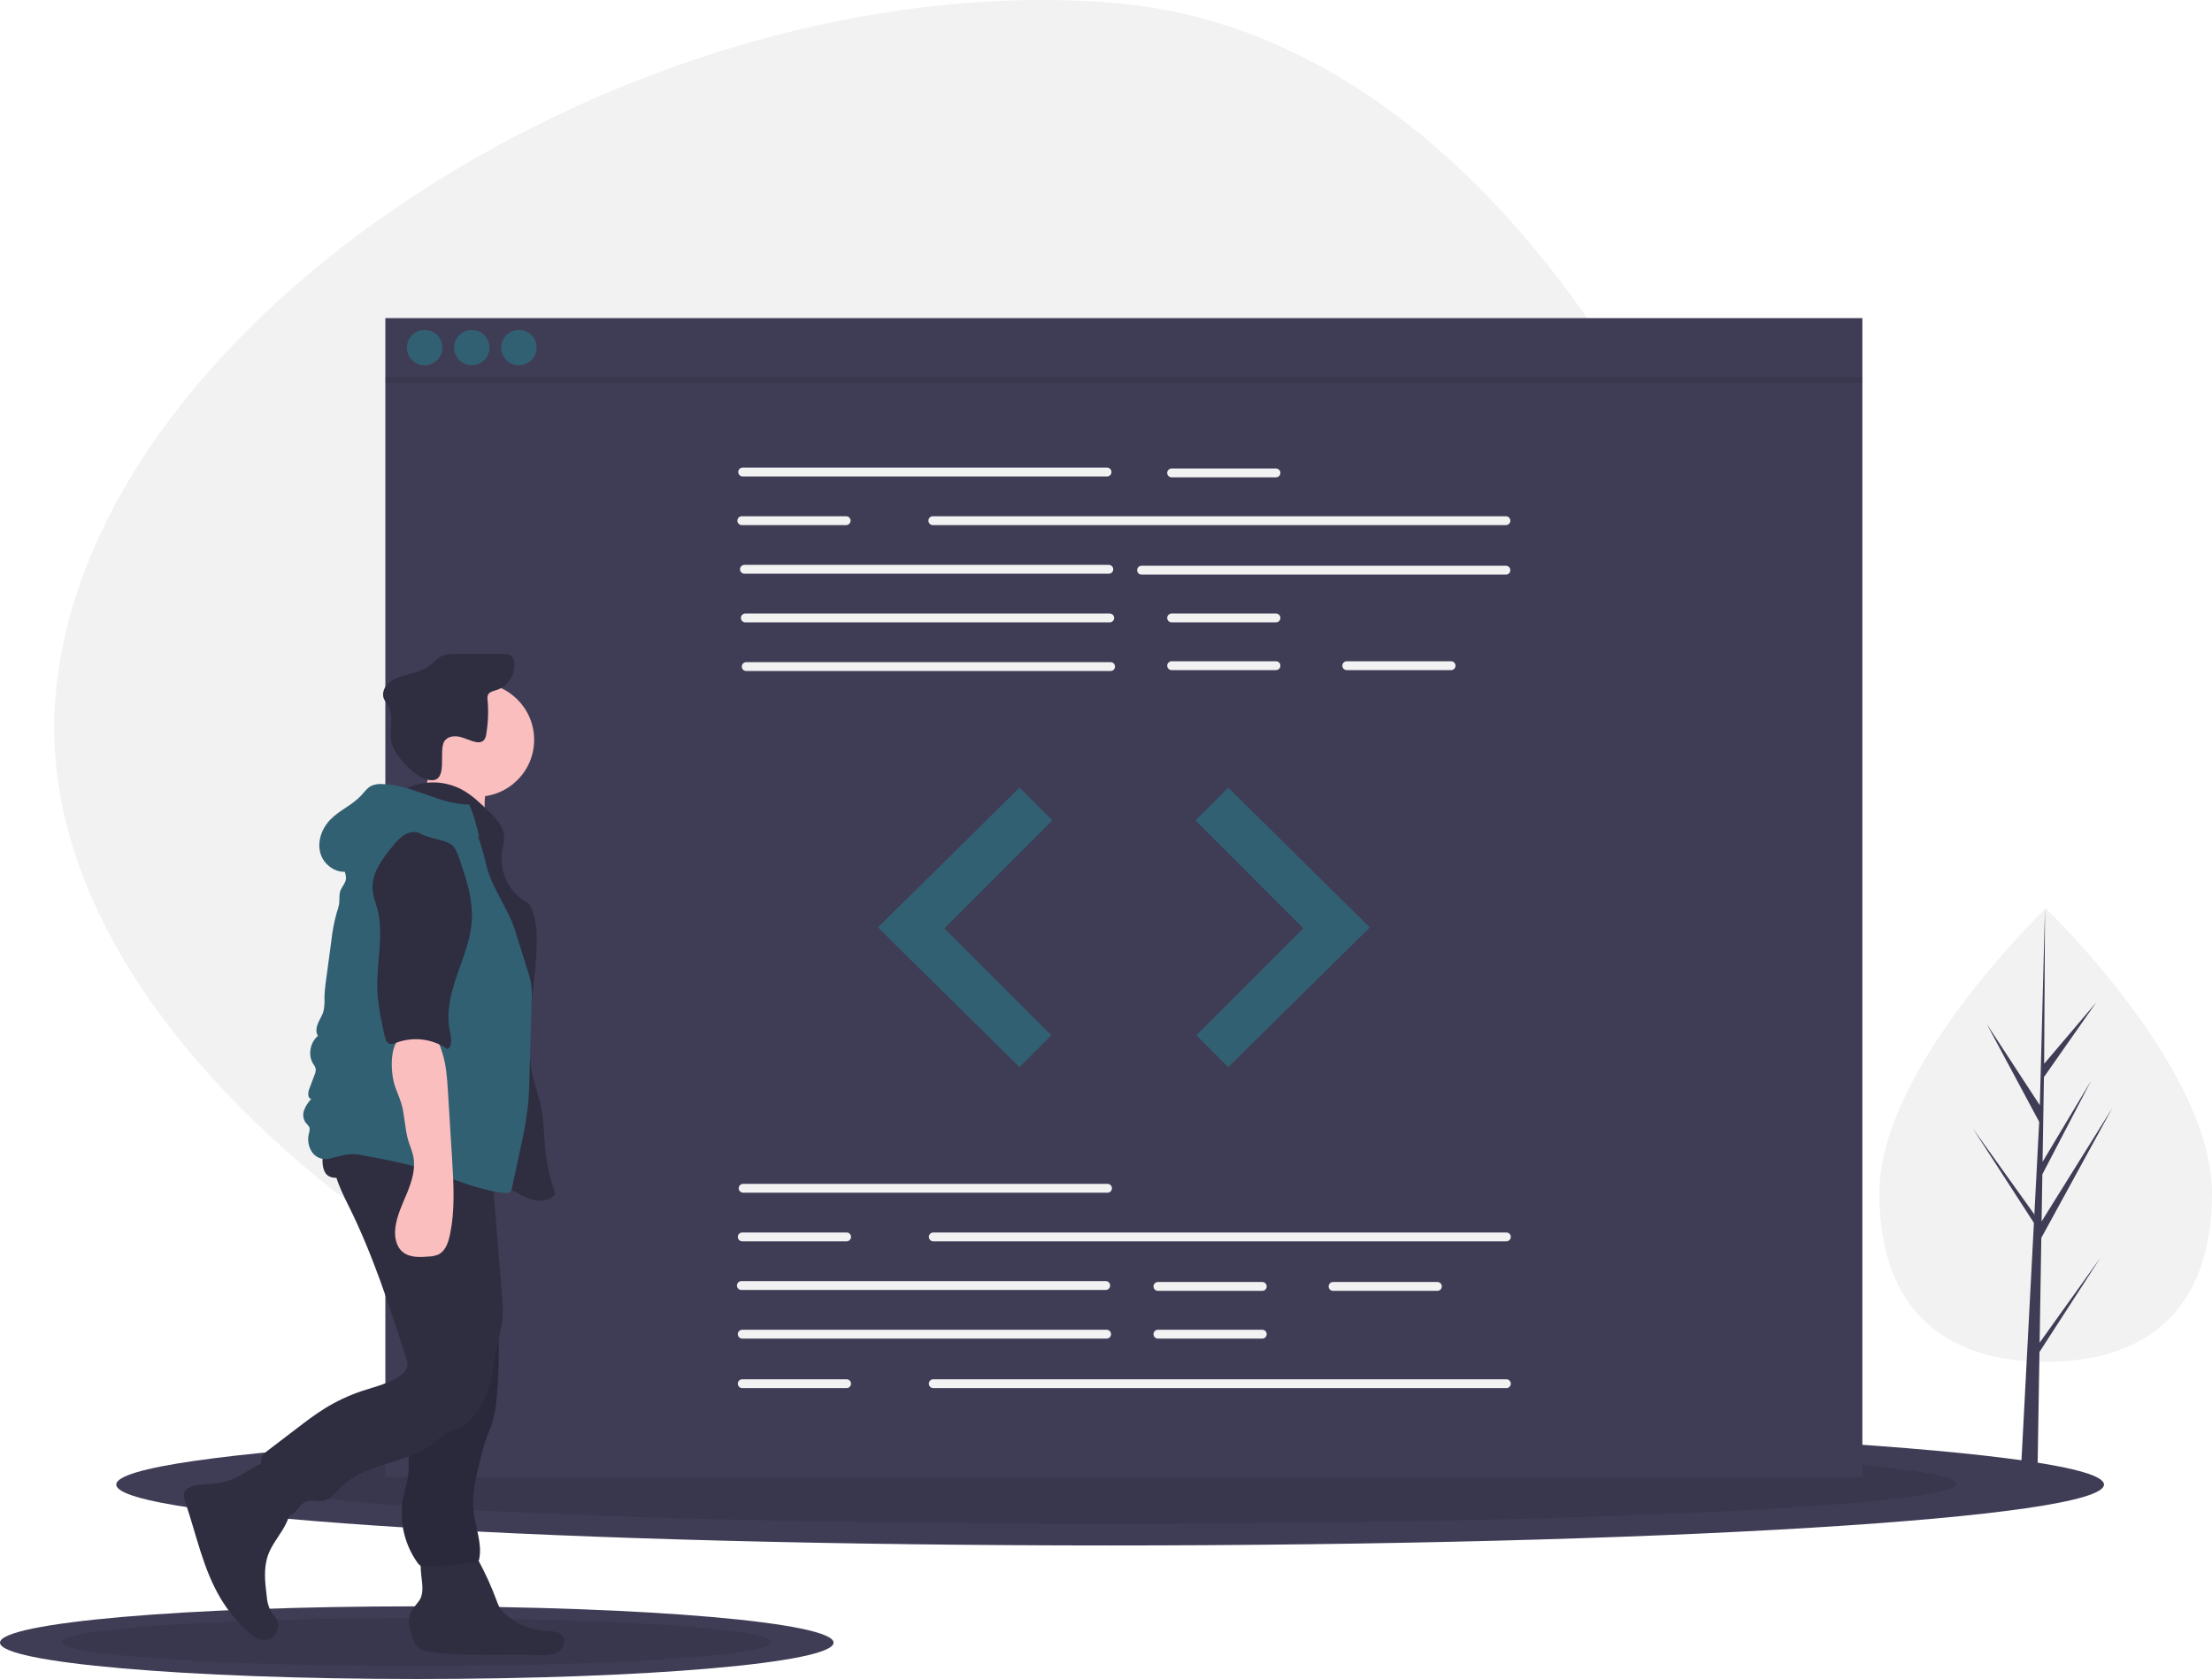
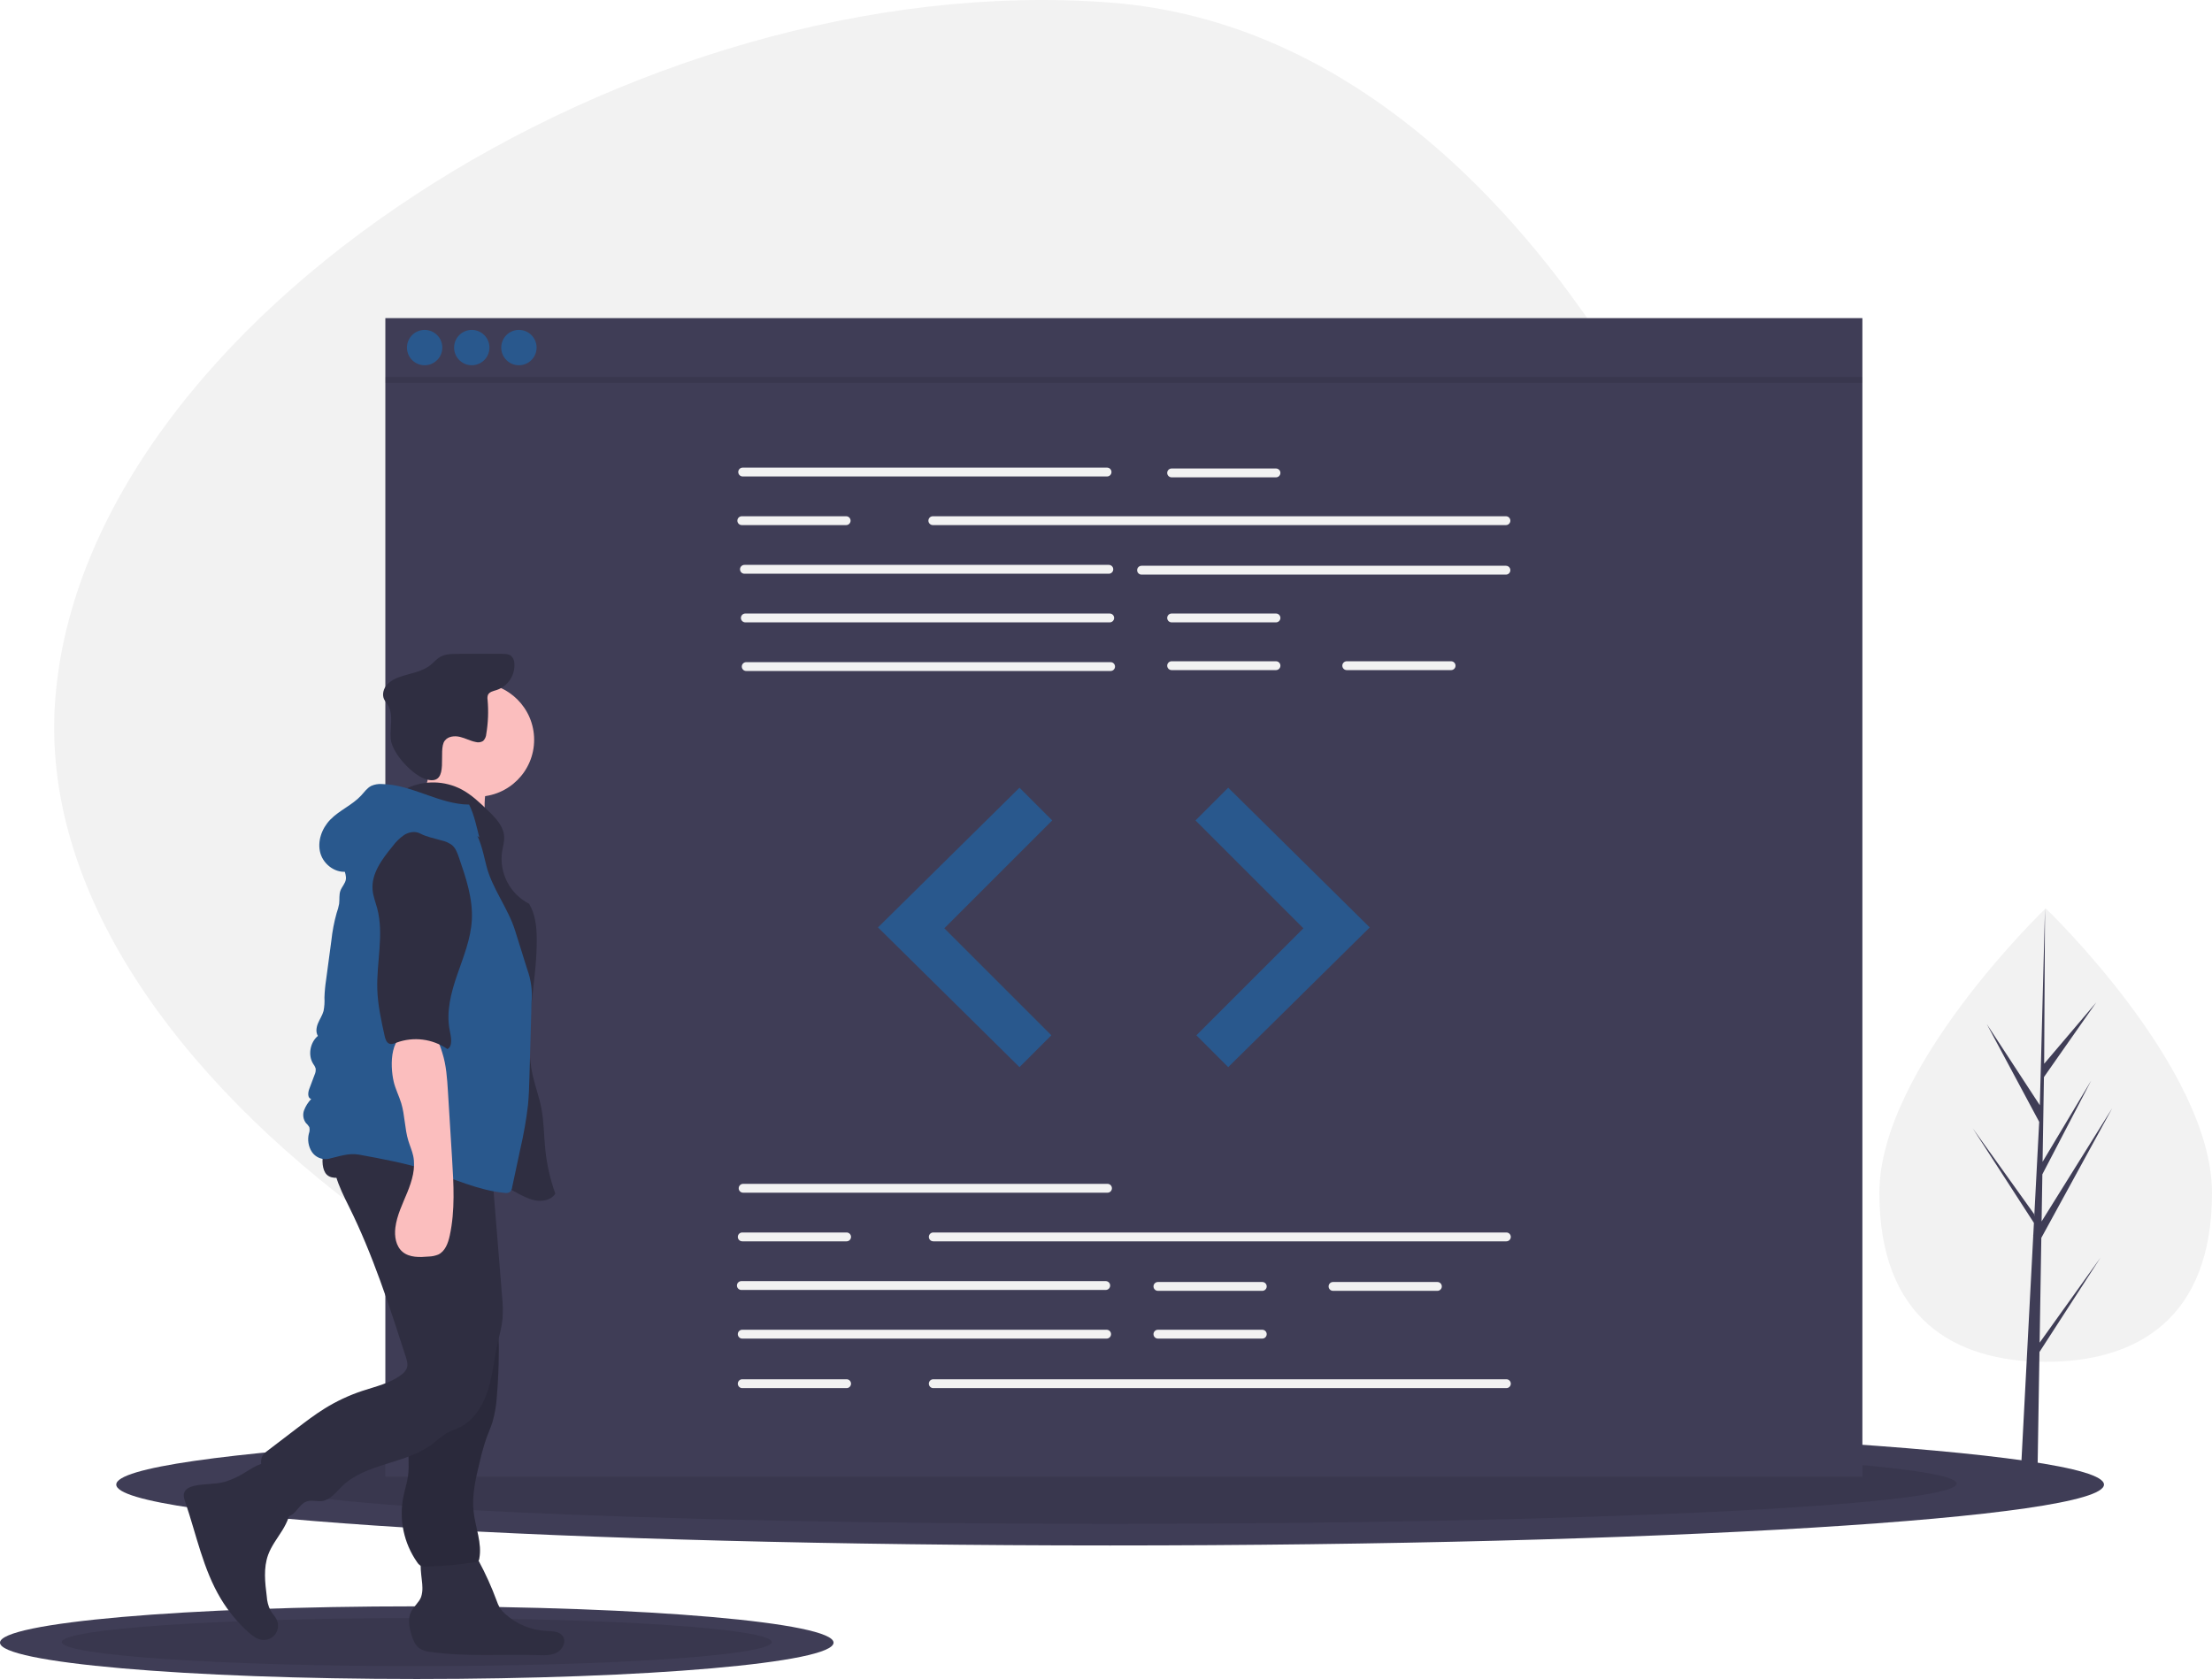
<svg xmlns="http://www.w3.org/2000/svg" id="a594ac37-6d44-4297-8862-1cbd9c01c0b7" data-name="Layer 1" width="1126.194" height="855" viewBox="0 0 1126.194 855">
  <path d="M581.768,778.438C339.369,759.991,50.297,572.172,65.014,378.781S359.7,5.358,602.099,23.805,984.031,403.667,969.314,597.058,824.166,796.885,581.768,778.438Z" transform="translate(-36.90323 -22.5)" fill="#f2f2f2" />
  <ellipse cx="565.194" cy="756" rx="506" ry="31" fill="#3f3d56" />
  <ellipse cx="565.194" cy="755.5" rx="431" ry="20.5" opacity="0.1" />
  <ellipse cx="212.194" cy="836.5" rx="212.194" ry="18.5" fill="#3f3d56" />
  <ellipse cx="212.194" cy="836.202" rx="180.742" ry="12.234" opacity="0.1" />
  <rect x="196.194" y="162" width="752" height="590" fill="#3f3d56" />
  <path d="M600.541,265.129H415.024a2.251,2.251,0,1,1,0-4.503H600.541a2.251,2.251,0,0,1,0,4.503Z" transform="translate(-36.90323 -22.5)" fill="#f2f2f2" />
  <path d="M803.62,289.895H511.835a2.251,2.251,0,0,1,0-4.503H803.62a2.251,2.251,0,1,1,0,4.503Z" transform="translate(-36.90323 -22.5)" fill="#f2f2f2" />
  <path d="M601.442,314.661H415.924a2.251,2.251,0,1,1,0-4.503H601.442a2.251,2.251,0,1,1,0,4.503Z" transform="translate(-36.90323 -22.5)" fill="#f2f2f2" />
  <path d="M803.62,315.111H618.102a2.251,2.251,0,0,1,0-4.503H803.62a2.251,2.251,0,1,1,0,4.503Z" transform="translate(-36.90323 -22.5)" fill="#f2f2f2" />
  <path d="M601.892,339.426H416.374a2.251,2.251,0,0,1,0-4.503H601.892a2.251,2.251,0,1,1,0,4.503Z" transform="translate(-36.90323 -22.5)" fill="#f2f2f2" />
  <path d="M602.342,364.192H416.825a2.251,2.251,0,0,1,0-4.503H602.342a2.251,2.251,0,1,1,0,4.503Z" transform="translate(-36.90323 -22.5)" fill="#f2f2f2" />
  <path d="M686.546,265.579H633.412a2.251,2.251,0,0,1,0-4.503h53.134a2.251,2.251,0,1,1,0,4.503Z" transform="translate(-36.90323 -22.5)" fill="#f2f2f2" />
  <path d="M686.546,339.426H633.412a2.251,2.251,0,0,1,0-4.503h53.134a2.251,2.251,0,1,1,0,4.503Z" transform="translate(-36.90323 -22.5)" fill="#f2f2f2" />
  <path d="M686.546,363.742H633.412a2.251,2.251,0,1,1,0-4.503h53.134a2.251,2.251,0,1,1,0,4.503Z" transform="translate(-36.90323 -22.5)" fill="#f2f2f2" />
  <path d="M775.702,363.742H722.569a2.251,2.251,0,0,1,0-4.503h53.134a2.251,2.251,0,1,1,0,4.503Z" transform="translate(-36.90323 -22.5)" fill="#f2f2f2" />
  <path d="M467.707,289.895H414.573a2.251,2.251,0,0,1,0-4.503h53.134a2.251,2.251,0,0,1,0,4.503Z" transform="translate(-36.90323 -22.5)" fill="#f2f2f2" />
  <path d="M600.766,629.861H415.249a2.251,2.251,0,0,1,0-4.503H600.766a2.251,2.251,0,0,1,0,4.503Z" transform="translate(-36.90323 -22.5)" fill="#f2f2f2" />
  <path d="M599.866,679.392H414.348a2.251,2.251,0,1,1,0-4.503H599.866a2.251,2.251,0,0,1,0,4.503Z" transform="translate(-36.90323 -22.5)" fill="#f2f2f2" />
  <path d="M600.316,704.158H414.798a2.251,2.251,0,1,1,0-4.503H600.316a2.251,2.251,0,1,1,0,4.503Z" transform="translate(-36.90323 -22.5)" fill="#f2f2f2" />
  <path d="M679.566,679.842H626.433a2.251,2.251,0,0,1,0-4.503h53.134a2.251,2.251,0,0,1,0,4.503Z" transform="translate(-36.90323 -22.5)" fill="#f2f2f2" />
  <path d="M679.566,704.158H626.433a2.251,2.251,0,0,1,0-4.503h53.134a2.251,2.251,0,1,1,0,4.503Z" transform="translate(-36.90323 -22.5)" fill="#f2f2f2" />
  <path d="M768.723,679.842H715.589a2.251,2.251,0,1,1,0-4.503h53.134a2.251,2.251,0,0,1,0,4.503Z" transform="translate(-36.90323 -22.5)" fill="#f2f2f2" />
  <path d="M803.845,654.626H512.06a2.251,2.251,0,0,1,0-4.503H803.845a2.251,2.251,0,0,1,0,4.503Z" transform="translate(-36.90323 -22.5)" fill="#f2f2f2" />
  <path d="M467.932,654.626H414.798a2.251,2.251,0,0,1,0-4.503H467.932a2.251,2.251,0,0,1,0,4.503Z" transform="translate(-36.90323 -22.5)" fill="#f2f2f2" />
  <path d="M803.845,729.374H512.06a2.251,2.251,0,1,1,0-4.503H803.845a2.251,2.251,0,0,1,0,4.503Z" transform="translate(-36.90323 -22.5)" fill="#f2f2f2" />
  <path d="M467.932,729.374H414.798a2.251,2.251,0,1,1,0-4.503H467.932a2.251,2.251,0,1,1,0,4.503Z" transform="translate(-36.90323 -22.5)" fill="#f2f2f2" />
-   <polygon points="519.06 401.13 447.014 472.275 519.06 543.42 535.27 527.21 480.786 472.725 535.72 417.79 519.06 401.13" fill="#326073" />
-   <polygon points="625.327 401.13 697.373 472.275 625.327 543.42 609.117 527.21 663.602 472.725 608.667 417.79 625.327 401.13" fill="#326073" />
-   <circle cx="216.194" cy="177" r="9" fill="#326073" />
-   <circle cx="240.194" cy="177" r="9" fill="#326073" />
-   <circle cx="264.194" cy="177" r="9" fill="#326073" />
+   <polygon points="519.06 401.13 447.014 472.275 519.06 543.42 535.27 527.21 480.786 472.725 535.72 417.79 519.06 401.13" fill="#29588d" />
+   <polygon points="625.327 401.13 697.373 472.275 625.327 543.42 609.117 527.21 663.602 472.725 608.667 417.79 625.327 401.13" fill="#29588d" />
+   <circle cx="216.194" cy="177" r="9" fill="#29588d" />
+   <circle cx="240.194" cy="177" r="9" fill="#29588d" />
+   <circle cx="264.194" cy="177" r="9" fill="#29588d" />
  <rect x="196.194" y="192" width="752" height="3" opacity="0.1" />
  <path d="M1163.097,629.954c0,63.771-37.911,86.038-84.676,86.038s-84.676-22.266-84.676-86.038,84.676-144.898,84.676-144.898S1163.097,566.182,1163.097,629.954Z" transform="translate(-36.90323 -22.5)" fill="#f2f2f2" />
  <polygon points="1038.433 683.736 1039.3 630.365 1075.391 564.338 1039.436 621.993 1039.826 597.995 1064.699 550.226 1039.929 591.645 1039.929 591.645 1040.63 548.484 1067.265 510.453 1040.74 541.697 1041.178 462.556 1038.425 567.325 1038.651 563.003 1011.571 521.552 1038.217 571.3 1035.694 619.503 1035.619 618.223 1004.4 574.602 1035.524 622.743 1035.209 628.771 1035.152 628.862 1035.178 629.357 1028.776 751.653 1037.329 751.653 1038.355 688.485 1069.404 640.461 1038.433 683.736" fill="#3f3d56" />
  <path d="M159.525,773.591a43.126,43.126,0,0,1-8.178,3.503c-5.079,1.387-10.507.878-15.637,2.063-2.1.485-4.386,1.499-5.054,3.549-.49,1.503.043,3.127.553,4.623,5.669,16.62,9.085,34.266,18.125,49.321a74.641,74.641,0,0,0,13.993,16.988c2.055,1.852,4.384,3.664,7.135,3.955a7.248,7.248,0,0,0,7.371-10.182c-.811-1.801-2.317-3.196-3.289-4.916a18.757,18.757,0,0,1-1.819-6.991c-.893-7.108-1.754-14.538.709-21.265,1.652-4.512,4.682-8.359,7.206-12.447s4.622-8.772,4.06-13.544c-.383-3.257-1.972-6.237-3.65-9.054-1.681-2.823-5.005-10.408-8.383-11.35C169.16,766.864,162.583,772.024,159.525,773.591Z" transform="translate(-36.90323 -22.5)" fill="#2f2e41" />
  <path d="M251.96,831a14.019,14.019,0,0,1-.663,4.745c-1.058,2.793-3.681,4.706-5.036,7.367-1.885,3.701-1.031,8.174.218,12.135.783,2.483,1.81,5.067,3.912,6.603a12.893,12.893,0,0,0,5.954,1.907c18.036,2.496,36.358,1.064,54.559,1.587,3.317.095,6.829.211,9.725-1.41s4.686-5.697,2.717-8.368c-1.769-2.399-5.265-2.376-8.242-2.518a33.912,33.912,0,0,1-20.913-8.615,15.112,15.112,0,0,1-2.933-3.377,20.753,20.753,0,0,1-1.534-3.518,156.799,156.799,0,0,0-9.084-20.119c-.979-1.815-2.087-3.705-3.906-4.676a10.323,10.323,0,0,0-4.239-.926c-4.536-.294-16.283-1.838-19.791,1.69C249.461,816.768,252.032,826.86,251.96,831Z" transform="translate(-36.90323 -22.5)" fill="#2f2e41" />
  <circle cx="242.971" cy="376.72" r="28.975" fill="#fbbebe" />
  <path d="M253.709,423.146c-1.723,4.614-4.647,8.947-8.9,11.43l40.075,8.175a42.453,42.453,0,0,1-.562-17.869,10.3,10.3,0,0,0,.24-4.409c-.754-2.907-4.026-4.307-6.955-4.974-7.314-1.667-13.782-2.561-20.579-5.792C254.95,413.263,255.241,419.045,253.709,423.146Z" transform="translate(-36.90323 -22.5)" fill="#fbbebe" />
  <path d="M244.474,423.727a31.338,31.338,0,0,1,27.313.714c5.138,2.707,9.392,6.794,13.572,10.826,3.853,3.717,7.962,7.972,8.236,13.319.132,2.59-.676,5.123-1.084,7.684a25.766,25.766,0,0,0,13.78,26.469c3.184,5.303,3.841,11.729,3.889,17.914.185,23.436-7.209,47.161-1.93,69.995,1.239,5.361,3.162,10.554,4.232,15.951,1.387,6.991,1.318,14.18,2.044,21.27a95.266,95.266,0,0,0,5.113,22.495c-1.744,2.774-5.374,3.837-8.642,3.613s-6.325-1.643-9.242-3.136c-14.123-7.227-27.059-16.757-41.687-22.9-9.678-4.064-19.987-6.595-29.376-11.288s-18.12-12.142-20.99-22.238c-1.241-4.365-1.318-8.965-1.385-13.503-.285-19.114-.55-38.436,3.61-57.094,3.669-16.454,10.741-32.194,12.284-48.981.502-5.464.513-11.314,3.566-15.873C232.091,432.52,241.409,430.851,244.474,423.727Z" transform="translate(-36.90323 -22.5)" fill="#2f2e41" />
  <path d="M263.395,399.629c1.707-2.227,5-2.531,7.728-1.872s5.243,2.064,7.997,2.599a4.675,4.675,0,0,0,3.743-.526,5.444,5.444,0,0,0,1.615-3.57,68.163,68.163,0,0,0,.671-17.38,5.147,5.147,0,0,1,.159-2.437c.682-1.643,2.763-2.035,4.462-2.562a13.316,13.316,0,0,0,9.013-13.633,5.421,5.421,0,0,0-1.657-3.741c-1.175-.958-2.82-1.016-4.336-1.029q-11.683-.094-23.367.006c-2.883.025-5.91.096-8.409,1.533-1.848,1.063-3.222,2.773-4.88,4.112-4.326,3.491-10.178,4.201-15.441,5.991a15.308,15.308,0,0,0-6.768,4.036c-1.75,2-2.592,4.973-1.493,7.393a26.252,26.252,0,0,0,1.887,2.904c3.105,4.964,1.038,11.403,1.501,17.24.579,7.288,11.365,19.112,18.679,20.836C266.308,422.311,259.486,404.414,263.395,399.629Z" transform="translate(-36.90323 -22.5)" fill="#2f2e41" />
  <path d="M247.037,719.183c.745,5.322,1.701,10.662,1.445,16.029-.357,7.494-3.059,14.714-3.559,22.199-.373,5.591.49,11.242-.287,16.791-.497,3.553-1.656,6.978-2.373,10.494a43.395,43.395,0,0,0,6.973,33.265,5.448,5.448,0,0,0,2.023,1.961,5.714,5.714,0,0,0,2.508.332,179.947,179.947,0,0,0,25.17-2.287,2.414,2.414,0,0,0,1.616-.713,2.266,2.266,0,0,0,.351-.954c1.544-7.936-1.977-15.893-2.872-23.928-.956-8.58,1.103-17.177,3.146-25.565a113.548,113.548,0,0,1,3.467-12.228c.988-2.697,2.181-5.321,3.037-8.063a61.46,61.46,0,0,0,2.202-13.203q.892-10.575.945-21.199a88.958,88.958,0,0,0-1.665-20.01c-1.878-8.338-5.724-16.081-9.536-23.73a15.029,15.029,0,0,0-5.618,2.67,125.38,125.38,0,0,1-15.35,8.481c-3.567,1.657-10.522,2.833-12.786,6.286-2.232,3.405-.792,10.351-.621,14.106Q245.694,709.584,247.037,719.183Z" transform="translate(-36.90323 -22.5)" fill="#2f2e41" />
  <path d="M247.037,719.183c.745,5.322,1.701,10.662,1.445,16.029-.357,7.494-3.059,14.714-3.559,22.199-.373,5.591.49,11.242-.287,16.791-.497,3.553-1.656,6.978-2.373,10.494a43.395,43.395,0,0,0,6.973,33.265,5.448,5.448,0,0,0,2.023,1.961,5.714,5.714,0,0,0,2.508.332,179.947,179.947,0,0,0,25.17-2.287,2.414,2.414,0,0,0,1.616-.713,2.266,2.266,0,0,0,.351-.954c1.544-7.936-1.977-15.893-2.872-23.928-.956-8.58,1.103-17.177,3.146-25.565a113.548,113.548,0,0,1,3.467-12.228c.988-2.697,2.181-5.321,3.037-8.063a61.46,61.46,0,0,0,2.202-13.203q.892-10.575.945-21.199a88.958,88.958,0,0,0-1.665-20.01c-1.878-8.338-5.724-16.081-9.536-23.73a15.029,15.029,0,0,0-5.618,2.67,125.38,125.38,0,0,1-15.35,8.481c-3.567,1.657-10.522,2.833-12.786,6.286-2.232,3.405-.792,10.351-.621,14.106Q245.694,709.584,247.037,719.183Z" transform="translate(-36.90323 -22.5)" opacity="0.1" />
  <path d="M207.864,605.518c-3.848,10.359,1.808,21.554,6.722,31.452,12.106,24.386,20.513,50.407,28.874,76.317.626,1.941,1.252,4.058.554,5.974a7.825,7.825,0,0,1-2.822,3.347c-5.765,4.379-13.107,5.939-19.975,8.23a90.184,90.184,0,0,0-18.943,8.88c-4.977,3.084-9.639,6.644-14.292,10.197l-14.812,11.312a9.903,9.903,0,0,0-2.476,2.397c-1.429,2.241-.843,5.167-.132,7.728a131.432,131.432,0,0,0,7.252,19.792,6.911,6.911,0,0,0,2.63,3.447c2.312,1.242,5.14-.405,6.905-2.347s3.292-4.359,5.781-5.193c2.486-.833,5.222.176,7.818-.189,4.199-.589,6.986-4.457,10.013-7.426,12.365-12.131,33.01-11.251,46.612-21.977a59.228,59.228,0,0,1,6.231-4.868c2.3-1.359,4.907-2.105,7.293-3.307,7.257-3.654,11.819-11.209,14.262-18.957s3.141-15.928,4.897-23.861c.908-4.101,2.103-8.158,2.507-12.338a66.094,66.094,0,0,0-.253-11.666L287.604,621.748c-.4-4.943-.8-9.892-1.576-14.791-14.577.521-29.143,1.108-43.728,1.28C230.695,608.374,218.876,609.186,207.864,605.518Z" transform="translate(-36.90323 -22.5)" fill="#2f2e41" />
  <path d="M202.506,619.721c1.977,3.18,6.79,3.114,10.104,1.371s5.889-4.673,9.211-6.401c4.464-2.323,9.746-2.235,14.776-2.093,7.964.225,16.025.464,23.687,2.647,7.925,2.257,15.64,6.603,23.834,5.736,1.426-.151,2.985-.56,3.761-1.766a5.544,5.544,0,0,0,.62-2.836l.268-7.159a6.464,6.464,0,0,0-.57-3.625,6.082,6.082,0,0,0-2.716-2.079c-11.663-5.646-24.965-6.697-37.915-7.141q-9.875-.338-19.757-.278c-5.591.034-12.303-.775-17.739.719C202.774,598.82,198.805,613.769,202.506,619.721Z" transform="translate(-36.90323 -22.5)" fill="#2f2e41" />
-   <path d="M275.742,432.226c-15.282-.135-29.131-10.223-44.412-10.468a11.514,11.514,0,0,0-5.393.93c-2.129,1.073-3.529,3.147-5.147,4.898-4.518,4.893-11.061,7.505-15.703,12.281-4.352,4.478-6.773,11.15-5.055,17.153s8.204,10.608,14.279,9.165A36.801,36.801,0,0,1,228.65,446.706a72.887,72.887,0,0,1,11.205-5.882c6.868-3.112,14.548-6.283,21.718-3.95a30.638,30.638,0,0,1,7.409,4.04l11.954,8.03C279.543,443.45,278.29,437.288,275.742,432.226Z" transform="translate(-36.90323 -22.5)" fill="#326073" />
-   <path d="M212.552,460.874c-2.029,2.532.894,6.2.447,9.413-.297,2.135-2.054,3.765-2.786,5.793-.758,2.1-.356,4.427-.643,6.641a28.489,28.489,0,0,1-1.275,4.73,84.975,84.975,0,0,0-2.686,14.026l-2.675,19.976a75.681,75.681,0,0,0-.846,9.078,27.107,27.107,0,0,1-.452,6.787c-.592,2.183-1.904,4.093-2.786,6.175s-1.291,4.602-.099,6.524c-3.991,3.325-5.178,9.854-2.387,14.235a7.899,7.899,0,0,1,1.23,2.265,5.82,5.82,0,0,1-.542,3.34l-2.705,7.207c-.692,1.845-.911,4.653,1.014,5.074a17.006,17.006,0,0,0-3.651,5.767,6.866,6.866,0,0,0,.972,6.506,8.289,8.289,0,0,1,1.694,2.056,5.473,5.473,0,0,1-.196,3.243,11.906,11.906,0,0,0,1.473,9.333,8.371,8.371,0,0,0,8.418,3.609c5.41-1.22,10.272-3.147,15.728-2.146,11.746,2.155,23.53,4.32,34.906,7.952,12.984,4.145,25.556,10.224,39.126,11.5a3.798,3.798,0,0,0,2.617-.407,3.931,3.931,0,0,0,1.21-2.488q2.097-9.832,4.194-19.665a202.363,202.363,0,0,0,3.855-22.028c.477-4.781.614-9.589.749-14.392l1.081-38.231a38.197,38.197,0,0,0-2.2-16.62l-6.217-19.848c-3.548-11.327-11.688-21.371-14.586-32.882-1.834-7.285-3.189-15.103-8.108-20.781-7.012-8.095-19.145-9.354-29.764-7.962-4.797.629-9.636,1.714-13.785,4.202-4.798,2.877-8.333,7.409-11.753,11.836C218.305,454.343,215.436,457.276,212.552,460.874Z" transform="translate(-36.90323 -22.5)" fill="#326073" />
+   <path d="M275.742,432.226c-15.282-.135-29.131-10.223-44.412-10.468a11.514,11.514,0,0,0-5.393.93c-2.129,1.073-3.529,3.147-5.147,4.898-4.518,4.893-11.061,7.505-15.703,12.281-4.352,4.478-6.773,11.15-5.055,17.153s8.204,10.608,14.279,9.165A36.801,36.801,0,0,1,228.65,446.706a72.887,72.887,0,0,1,11.205-5.882c6.868-3.112,14.548-6.283,21.718-3.95a30.638,30.638,0,0,1,7.409,4.04l11.954,8.03C279.543,443.45,278.29,437.288,275.742,432.226Z" transform="translate(-36.90323 -22.5)" fill="#29588d" />
+   <path d="M212.552,460.874c-2.029,2.532.894,6.2.447,9.413-.297,2.135-2.054,3.765-2.786,5.793-.758,2.1-.356,4.427-.643,6.641a28.489,28.489,0,0,1-1.275,4.73,84.975,84.975,0,0,0-2.686,14.026l-2.675,19.976a75.681,75.681,0,0,0-.846,9.078,27.107,27.107,0,0,1-.452,6.787c-.592,2.183-1.904,4.093-2.786,6.175s-1.291,4.602-.099,6.524c-3.991,3.325-5.178,9.854-2.387,14.235a7.899,7.899,0,0,1,1.23,2.265,5.82,5.82,0,0,1-.542,3.34l-2.705,7.207c-.692,1.845-.911,4.653,1.014,5.074a17.006,17.006,0,0,0-3.651,5.767,6.866,6.866,0,0,0,.972,6.506,8.289,8.289,0,0,1,1.694,2.056,5.473,5.473,0,0,1-.196,3.243,11.906,11.906,0,0,0,1.473,9.333,8.371,8.371,0,0,0,8.418,3.609c5.41-1.22,10.272-3.147,15.728-2.146,11.746,2.155,23.53,4.32,34.906,7.952,12.984,4.145,25.556,10.224,39.126,11.5a3.798,3.798,0,0,0,2.617-.407,3.931,3.931,0,0,0,1.21-2.488q2.097-9.832,4.194-19.665a202.363,202.363,0,0,0,3.855-22.028c.477-4.781.614-9.589.749-14.392l1.081-38.231a38.197,38.197,0,0,0-2.2-16.62l-6.217-19.848c-3.548-11.327-11.688-21.371-14.586-32.882-1.834-7.285-3.189-15.103-8.108-20.781-7.012-8.095-19.145-9.354-29.764-7.962-4.797.629-9.636,1.714-13.785,4.202-4.798,2.877-8.333,7.409-11.753,11.836C218.305,454.343,215.436,457.276,212.552,460.874Z" transform="translate(-36.90323 -22.5)" fill="#29588d" />
  <path d="M237.347,573.323c.875,3.773,2.712,7.251,3.837,10.957,1.884,6.209,1.724,12.896,3.605,19.106.789,2.606,1.933,5.109,2.5,7.773,1.321,6.211-.608,12.636-3.003,18.516s-5.313,11.678-6.091,17.98c-.548,4.438.239,9.45,3.66,12.331,3.552,2.99,8.713,2.788,13.339,2.39a14.016,14.016,0,0,0,4.841-1.008c3.538-1.674,5.028-5.86,5.855-9.685,2.771-12.819,1.98-26.106,1.174-39.197l-2.106-34.234c-.405-6.591-.84-13.318-2.871-19.646-.739-2.302-2.026-6.954-4.129-8.424-2.083-1.456-8.03-1.521-10.609-1.642C235.251,547.97,235.387,564.856,237.347,573.323Z" transform="translate(-36.90323 -22.5)" fill="#fbbebe" />
  <path d="M250.751,446.923c-2.471-1.294-5.584-.736-7.972.704a24.568,24.568,0,0,0-5.972,5.798c-5.339,6.517-10.991,13.995-10.199,22.382.297,3.145,1.501,6.121,2.317,9.172,3.579,13.38-.379,27.53.075,41.373.262,7.999,2.003,15.866,3.736,23.679.354,1.595.92,3.44,2.463,3.977,1.159.403,2.41-.115,3.557-.551A28.371,28.371,0,0,1,264.721,556.731c2.865-1.529,1.791-6.363,1.149-9.546-1.908-9.458.682-19.214,3.828-28.335s6.911-18.23,7.432-27.865c.591-10.916-3.029-21.571-6.6-31.903-.779-2.255-1.631-4.62-3.439-6.178a13.665,13.665,0,0,0-5.203-2.377C258.096,449.406,254.255,448.758,250.751,446.923Z" transform="translate(-36.90323 -22.5)" fill="#2f2e41" />
</svg>
